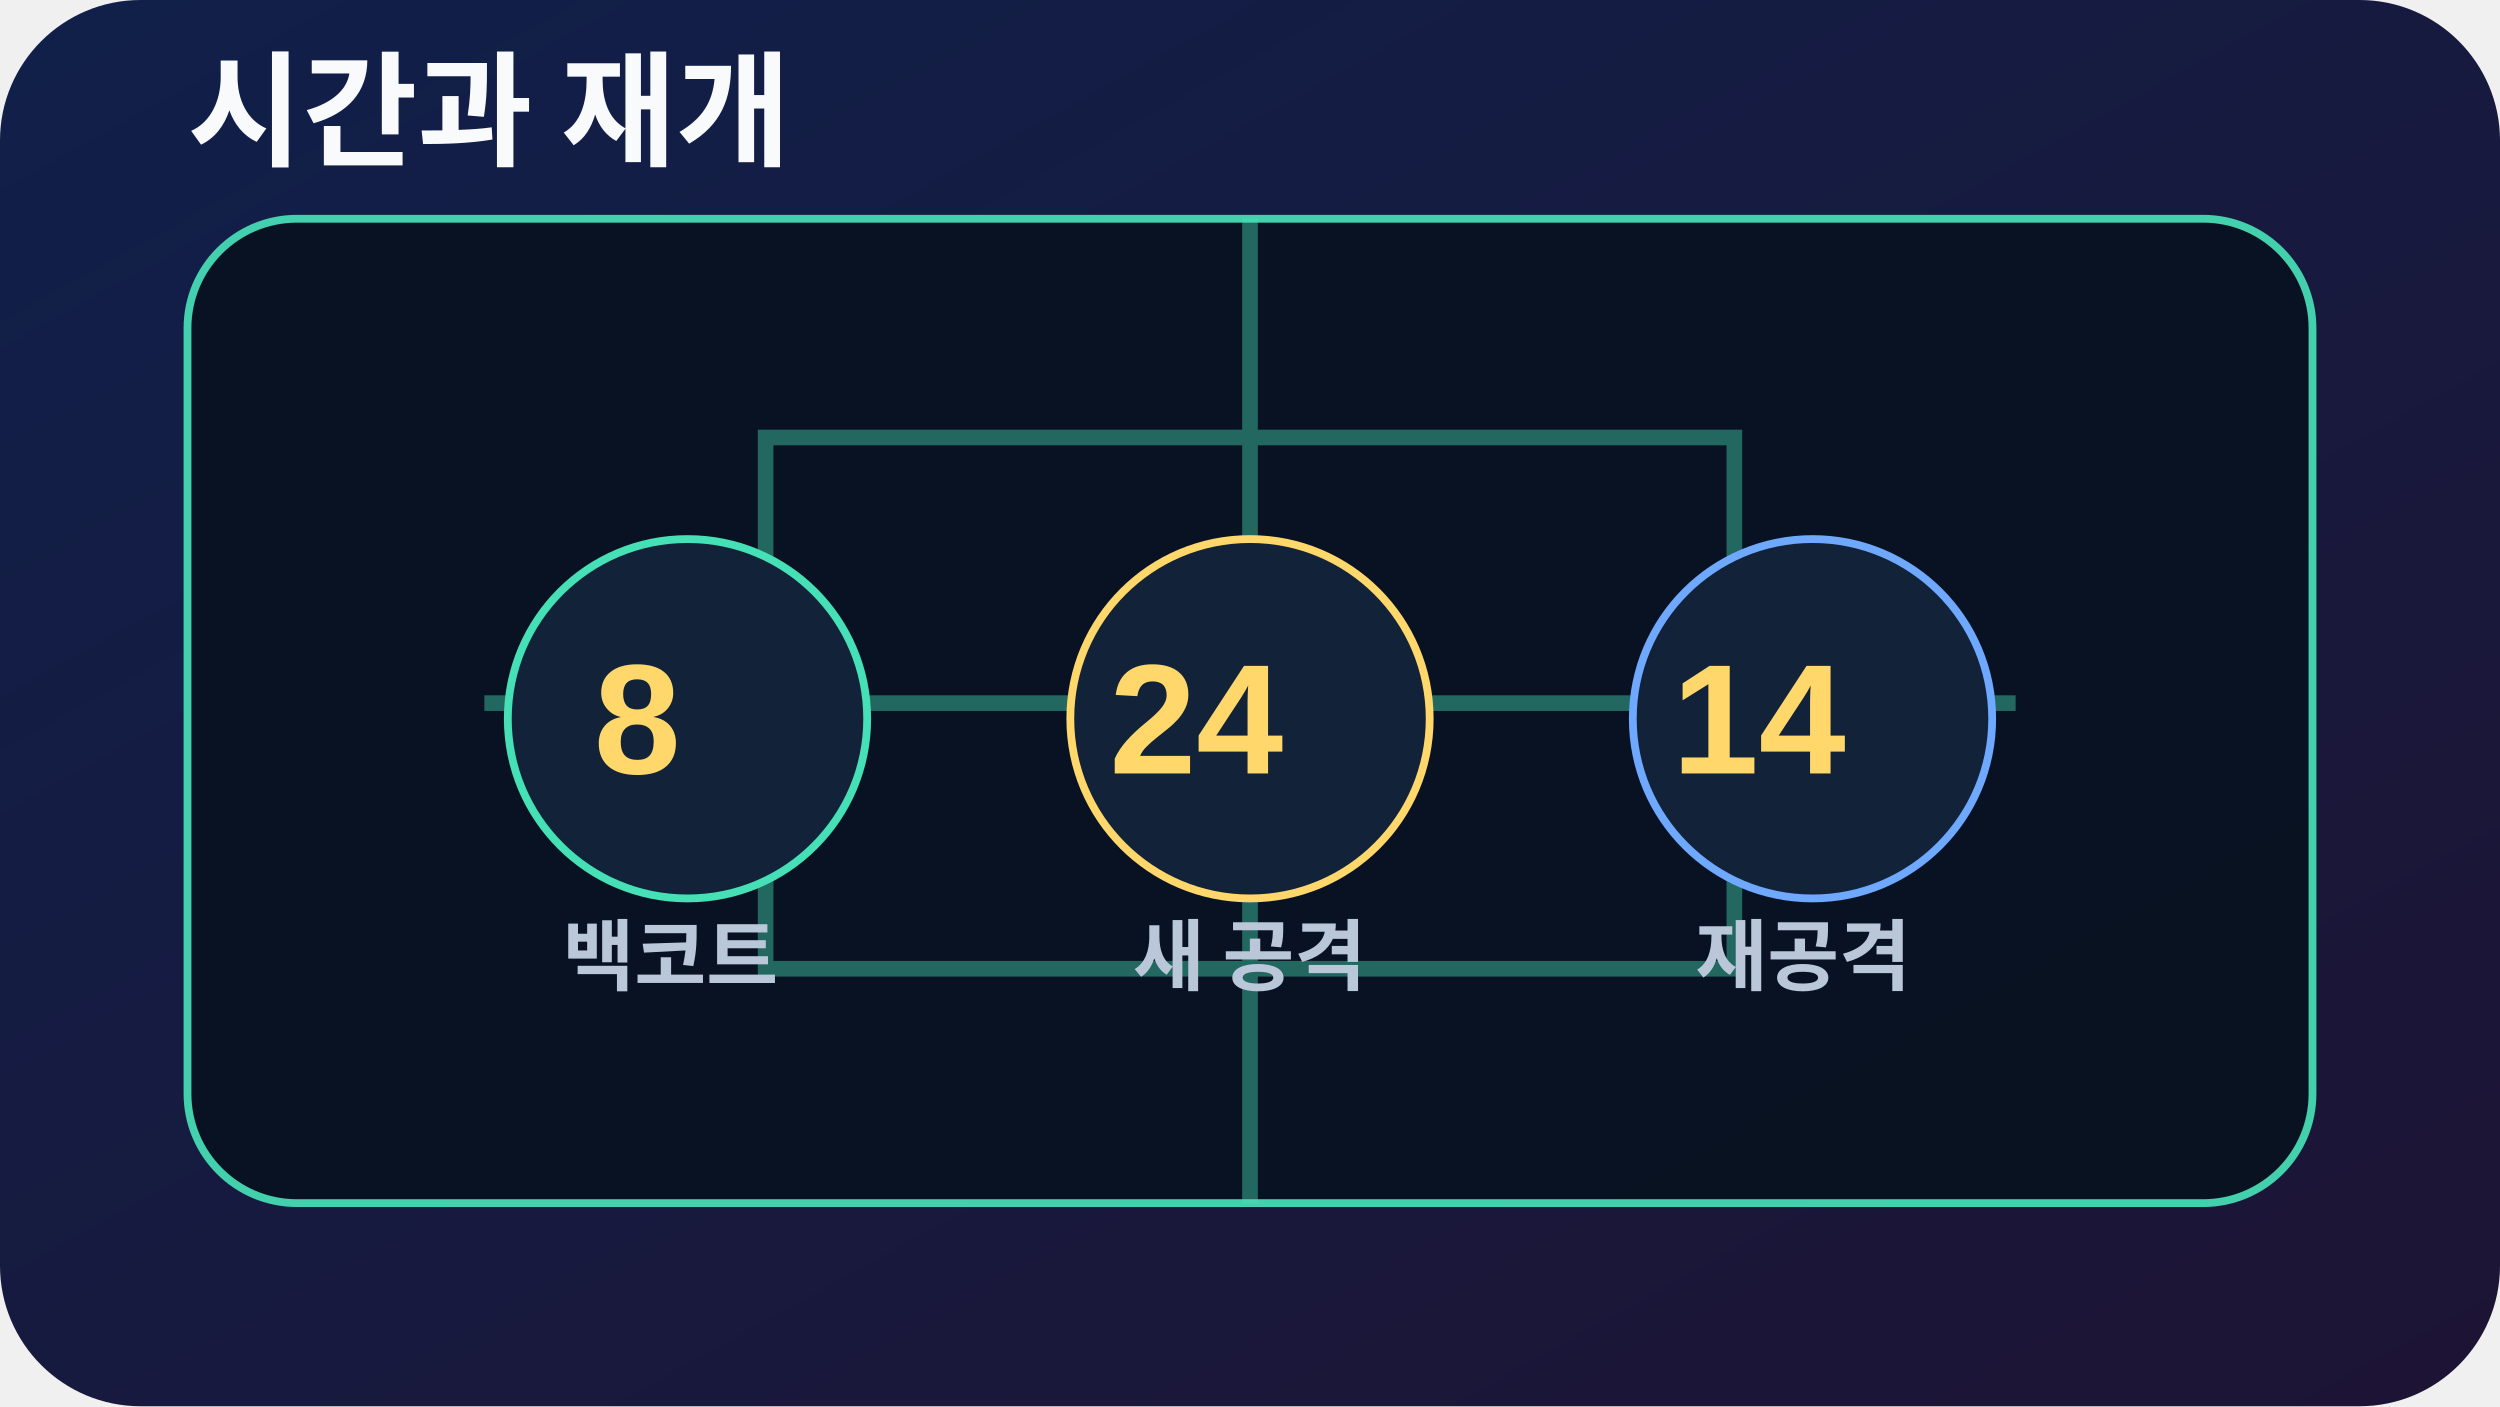
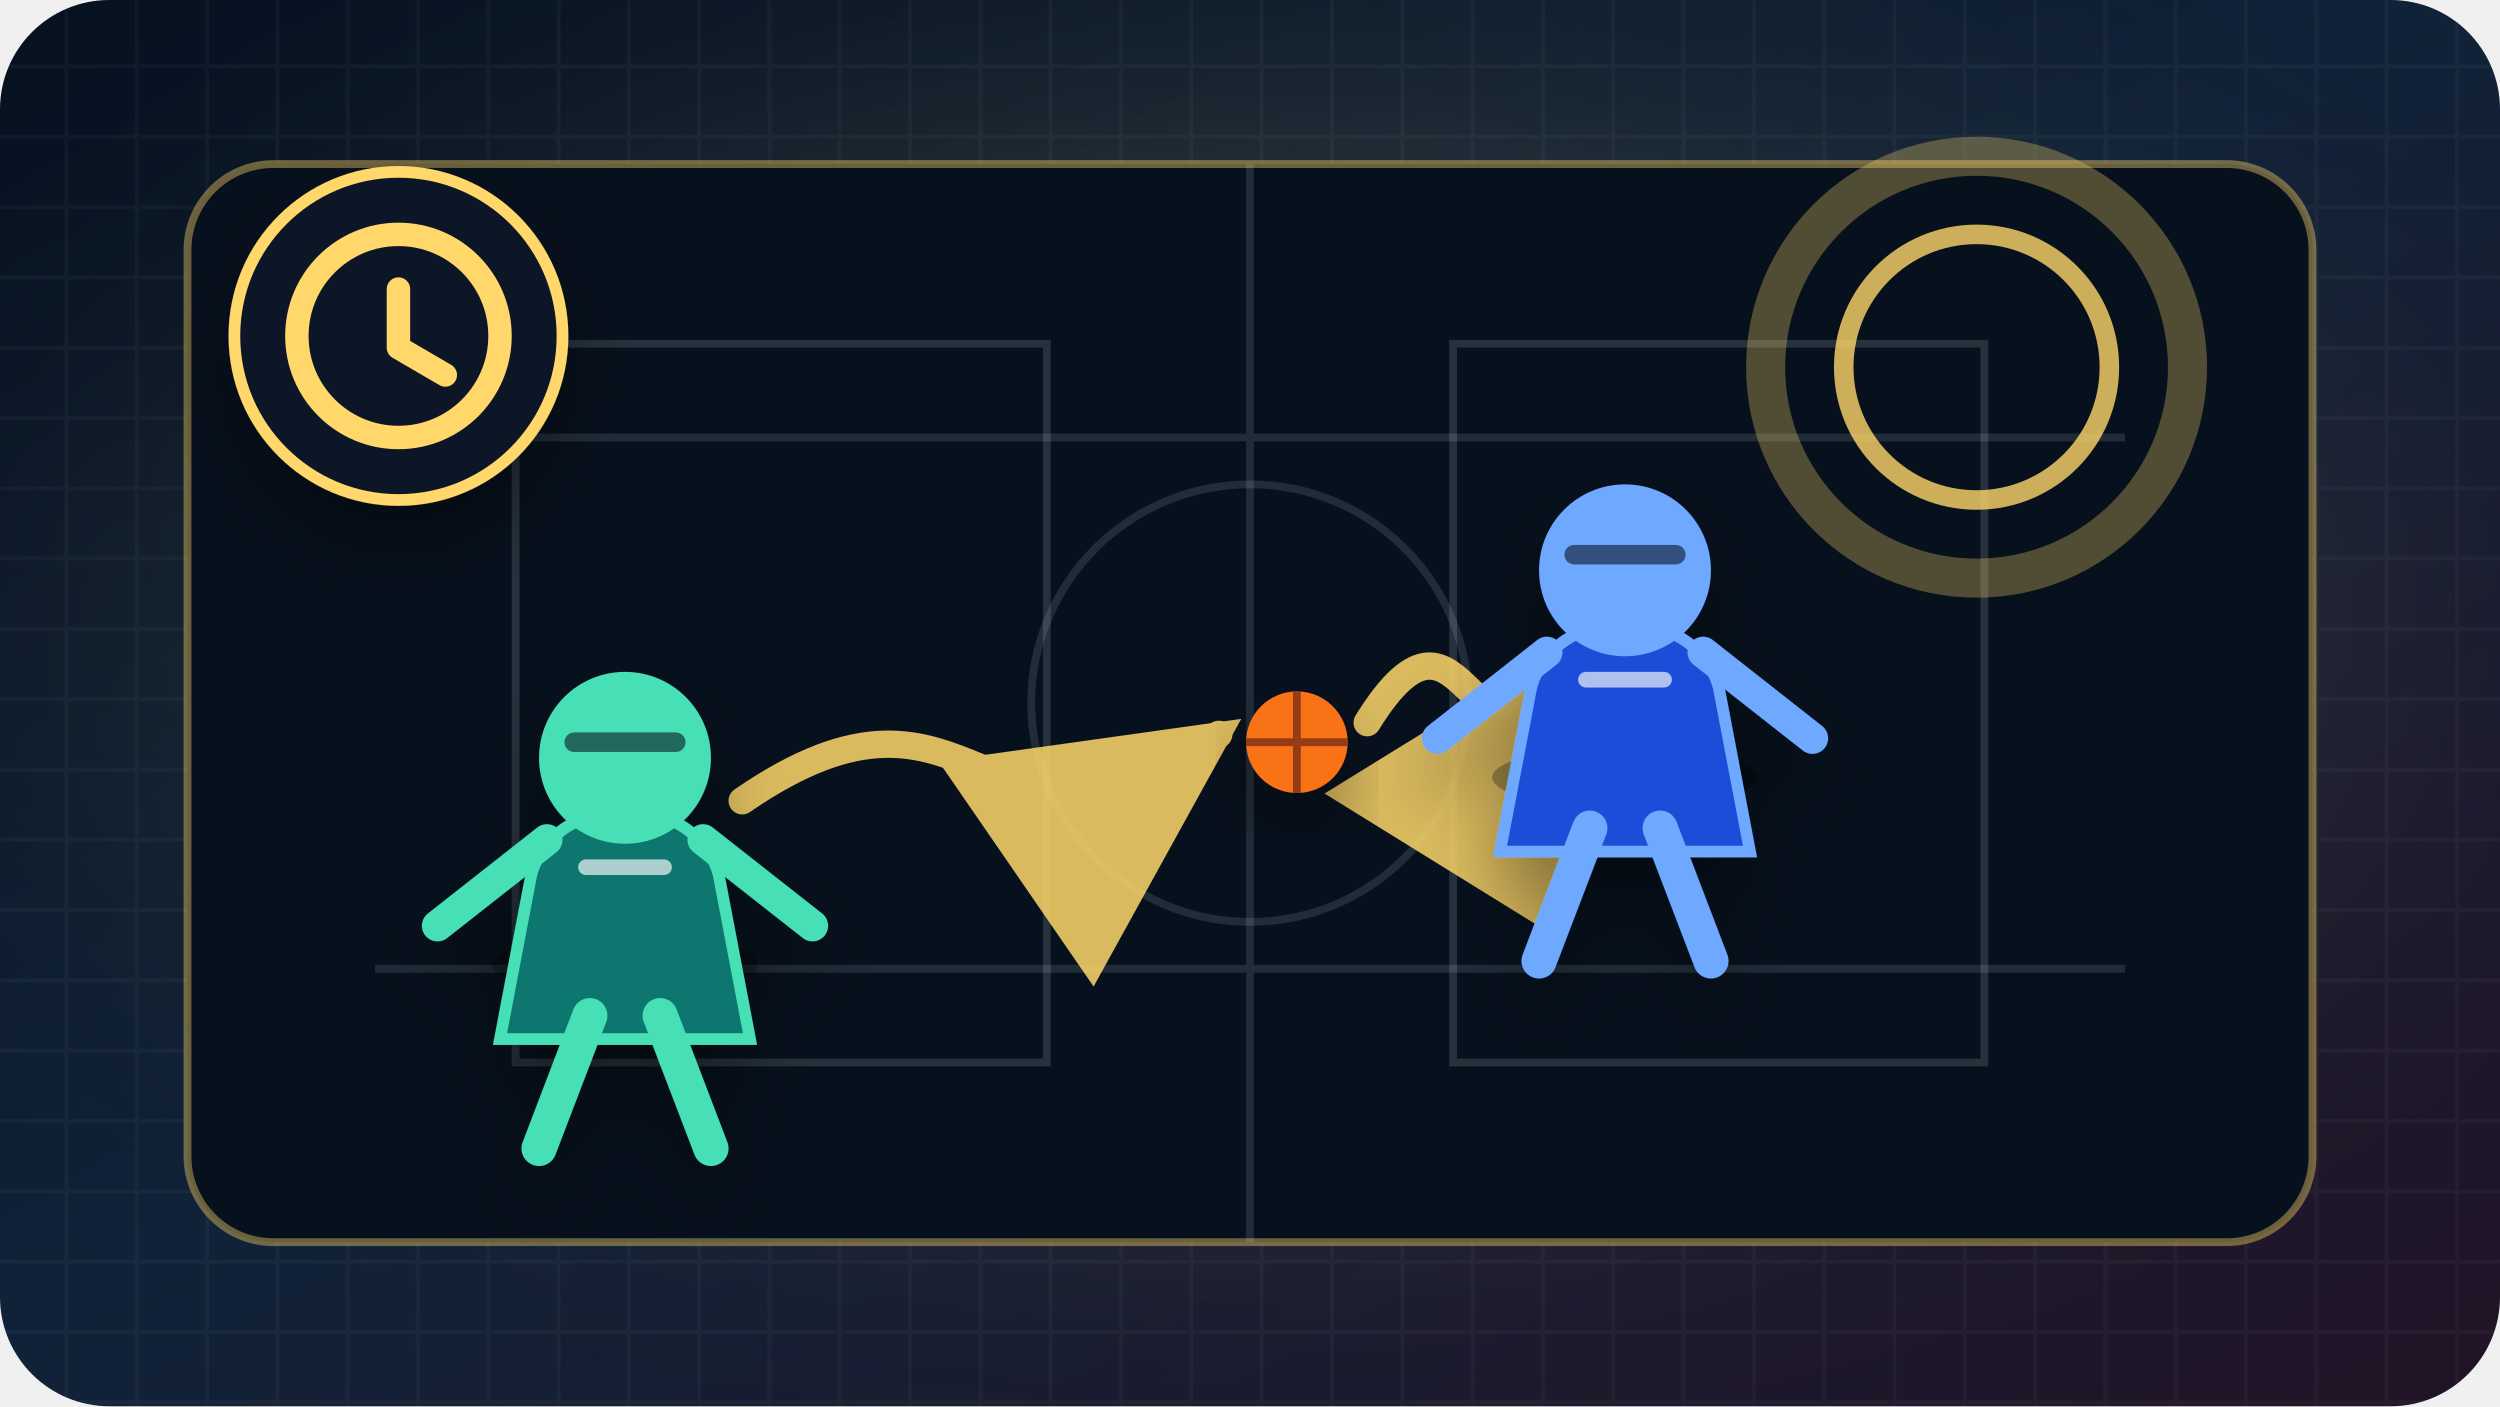
- <svg xmlns="http://www.w3.org/2000/svg" viewBox="0 0 320 180" role="img" aria-label="시간 일러스트">
+ <svg xmlns="http://www.w3.org/2000/svg" viewBox="0 0 640 360" role="img" aria-label="referee illustration clock">
  <defs>
-     <linearGradient id="g" x1="0" x2="1" y1="0" y2="1">
-       <stop stop-color="#10204a" />
-       <stop offset="1" stop-color="#1d1434" />
+     <linearGradient id="bg" x1="0" x2="1" y1="0" y2="1">
+       <stop stop-color="#06111f" />
+       <stop offset=".48" stop-color="#102238" />
+       <stop offset="1" stop-color="#221326" />
    </linearGradient>
-     <style>.t{font:800 16px Arial,"Noto Sans KR",sans-serif;fill:#f8fafc}.n{font:900 20px Arial,"Noto Sans KR",sans-serif;fill:#ffd76a}.s{font:700 10px Arial,"Noto Sans KR",sans-serif;fill:#b9c7d9}.l{fill:none;stroke:#46e0b6;stroke-width:2;opacity:.42}</style>
+     <radialGradient id="glow" cx="50%" cy="45%" r="62%">
+       <stop stop-color="#ffd76a" stop-opacity=".24" />
+       <stop offset=".58" stop-color="#ffd76a" stop-opacity=".07" />
+       <stop offset="1" stop-color="#000" stop-opacity="0" />
+     </radialGradient>
+     <filter id="shadow" x="-30%" y="-30%" width="160%" height="170%">
+       <feDropShadow dx="0" dy="10" stdDeviation="9" flood-color="#000" flood-opacity=".38" />
+     </filter>
+     <pattern id="grain" width="18" height="18" patternUnits="userSpaceOnUse">
+       <path d="M0 17H18M17 0V18" stroke="#fff" stroke-opacity=".035" />
+     </pattern>
+     <marker id="arrow" markerWidth="10" markerHeight="10" refX="9" refY="5" orient="auto" markerUnits="strokeWidth">
+       <path d="M0 0L10 5L0 10Z" fill="#ffd76a" />
+     </marker>
  </defs>
-   <rect width="320" height="180" rx="18" fill="url(#g)" />
-   <rect x="24" y="28" width="272" height="126" rx="14" fill="#08111f" stroke="#46e0b6" opacity=".92" />
-   <path class="l" d="M160 28v126M62 90h196M98 56h124v68H98z" />
-   <circle cx="88" cy="92" r="23" fill="#122238" stroke="#46e0b6" />
-   <circle cx="160" cy="92" r="23" fill="#122238" stroke="#ffd76a" />
-   <circle cx="232" cy="92" r="23" fill="#122238" stroke="#6ea8ff" />
-   <text x="24" y="20" class="t">시간과 재개</text>
-   <text x="76" y="99" class="n">8</text>
-   <text x="142" y="99" class="n">24</text>
-   <text x="214" y="99" class="n">14</text>
-   <text x="72" y="126" class="s">백코트</text>
-   <text x="145" y="126" class="s">새 공격</text>
-   <text x="217" y="126" class="s">재공격</text>
+   <rect width="640" height="360" rx="28" fill="url(#bg)" />
+   <rect width="640" height="360" rx="28" fill="url(#glow)" />
+   <rect width="640" height="360" rx="28" fill="url(#grain)" />
+   <rect x="48" y="42" width="544" height="276" rx="22" fill="#07111d" stroke="#ffd76a" stroke-opacity=".4" stroke-width="2" />
+   <path d="M320 42V318M96 112H544M96 248H544" stroke="#e5f3ff" stroke-opacity=".12" stroke-width="2" />
+   <path d="M132 88h136v184H132zM372 88h136v184H372z" fill="none" stroke="#e5f3ff" stroke-opacity=".14" stroke-width="2" />
+   <circle cx="320" cy="180" r="56" fill="none" stroke="#e5f3ff" stroke-opacity=".12" stroke-width="2" />
+   <g>
+     <path d="M190 205C251 163, 251 230, 312 188" fill="none" stroke="#ffd76a" stroke-width="7" stroke-linecap="round" marker-end="url(#arrow)" opacity=".85" />
+     <path d="M350 185C376 143, 376 210, 402 168" fill="none" stroke="#ffd76a" stroke-width="7" stroke-linecap="round" marker-end="url(#arrow)" opacity=".85" />
+     <g transform="translate(102 86)" filter="url(#shadow)">
+       <circle r="42" fill="#0b1726" stroke="#ffd76a" stroke-width="3" />
+       <path d="M0-26a26 26 0 1 0 0 52a26 26 0 0 0 0-52z M0-12v15l12 7" fill="none" stroke="#ffd76a" stroke-width="6" stroke-linecap="round" stroke-linejoin="round" />
+     </g>
+     <circle cx="506" cy="94" r="54" fill="none" stroke="#ffd76a" stroke-width="10" opacity=".3" />
+     <circle cx="506" cy="94" r="34" fill="none" stroke="#ffd76a" stroke-width="5" opacity=".8" />
+     <g filter="url(#shadow)" transform="translate(160 212) scale(1 1)">
+       <ellipse cx="0" cy="35" rx="34" ry="8" fill="#000" opacity=".28" />
+       <path d="M-24 12c6-22 42-22 48 0l8 42h-64z" fill="#0f766e" stroke="#46e0b6" stroke-width="3" />
+       <circle cx="0" cy="-18" r="22" fill="#46e0b6" />
+       <path d="M-20 3l-28 22M20 3l28 22" stroke="#46e0b6" stroke-width="8" stroke-linecap="round" />
+       <path d="M-9 48l-13 34M9 48l13 34" stroke="#46e0b6" stroke-width="9" stroke-linecap="round" />
+       <path d="M-13 -22h26" stroke="#06111f" stroke-width="5" stroke-linecap="round" opacity=".58" />
+       <path d="M-10 10h20" stroke="#fff" stroke-opacity=".65" stroke-width="4" stroke-linecap="round" />
+     </g>
+     <g filter="url(#shadow)" transform="translate(416 164) scale(-1 1)">
+       <ellipse cx="0" cy="35" rx="34" ry="8" fill="#000" opacity=".28" />
+       <path d="M-24 12c6-22 42-22 48 0l8 42h-64z" fill="#1d4ed8" stroke="#6ea8ff" stroke-width="3" />
+       <circle cx="0" cy="-18" r="22" fill="#6ea8ff" />
+       <path d="M-20 3l-28 22M20 3l28 22" stroke="#6ea8ff" stroke-width="8" stroke-linecap="round" />
+       <path d="M-9 48l-13 34M9 48l13 34" stroke="#6ea8ff" stroke-width="9" stroke-linecap="round" />
+       <path d="M-13 -22h26" stroke="#06111f" stroke-width="5" stroke-linecap="round" opacity=".58" />
+       <path d="M-10 10h20" stroke="#fff" stroke-opacity=".65" stroke-width="4" stroke-linecap="round" />
+     </g>
+     <g filter="url(#shadow)">
+       <circle cx="332" cy="190" r="13" fill="#f97316" />
+       <path d="M319 190h26M332 177v26" stroke="#7c2d12" stroke-width="2" fill="none" opacity=".8" />
+     </g>
+   </g>
</svg>
